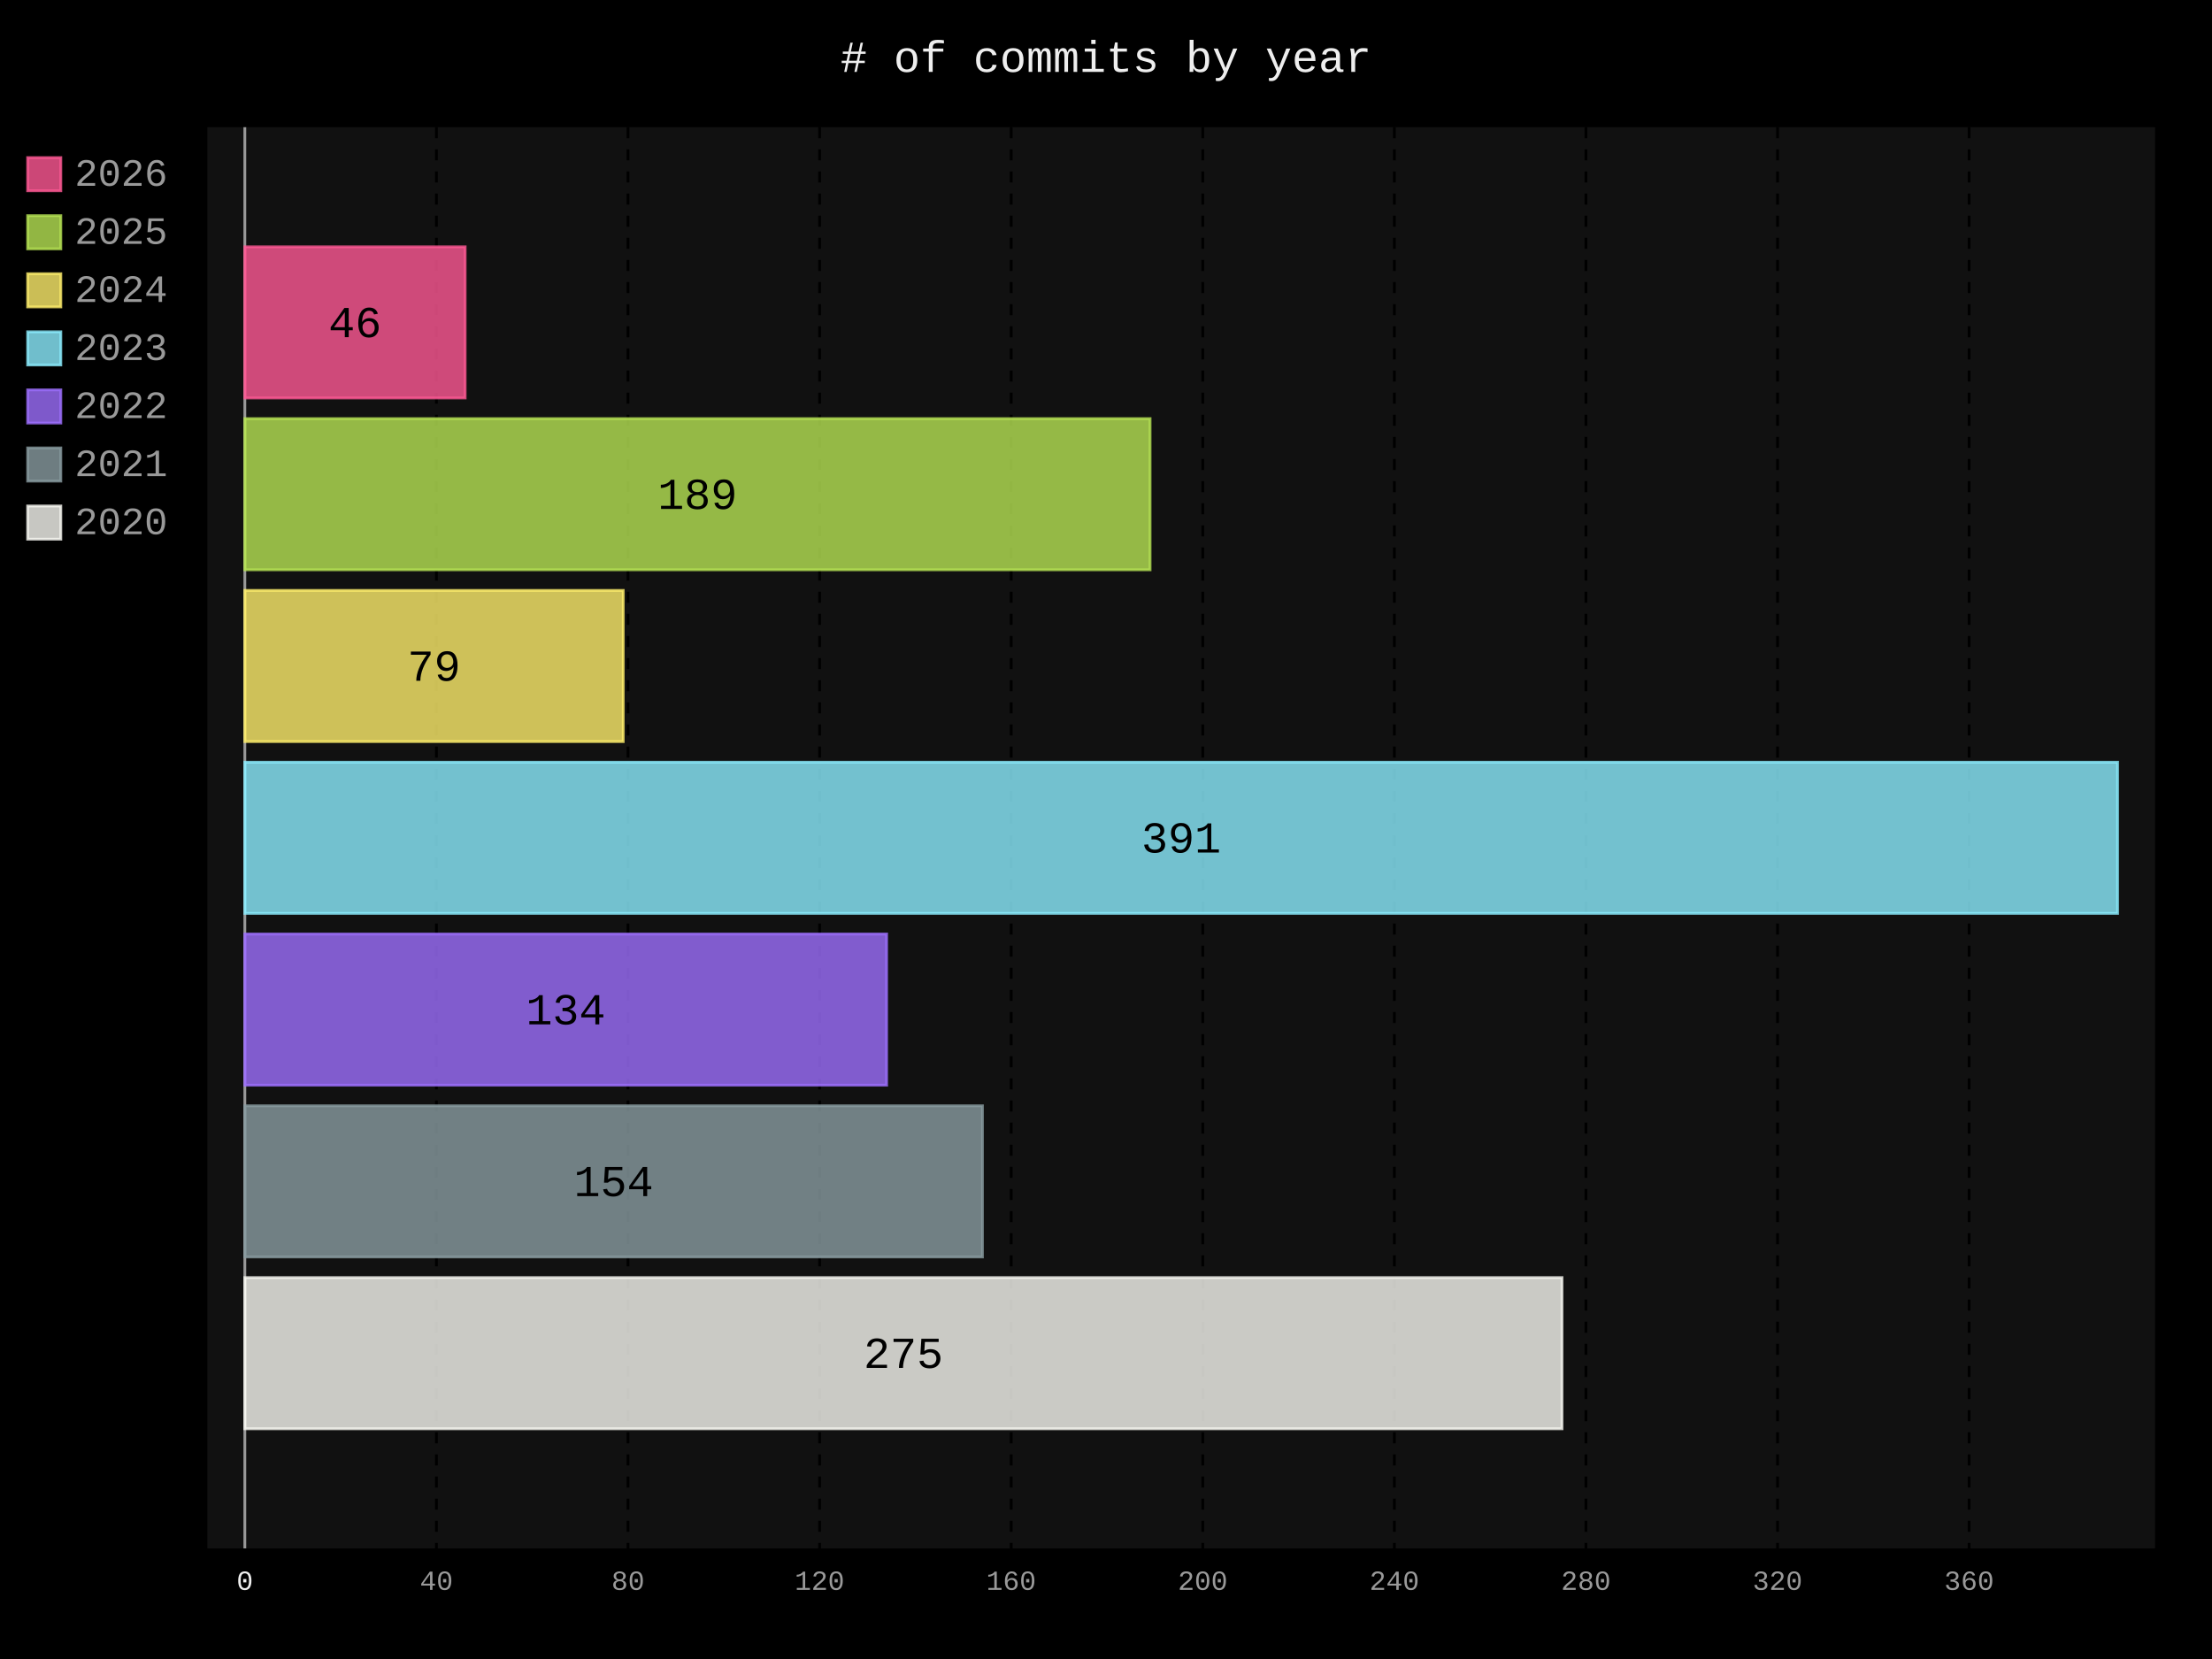
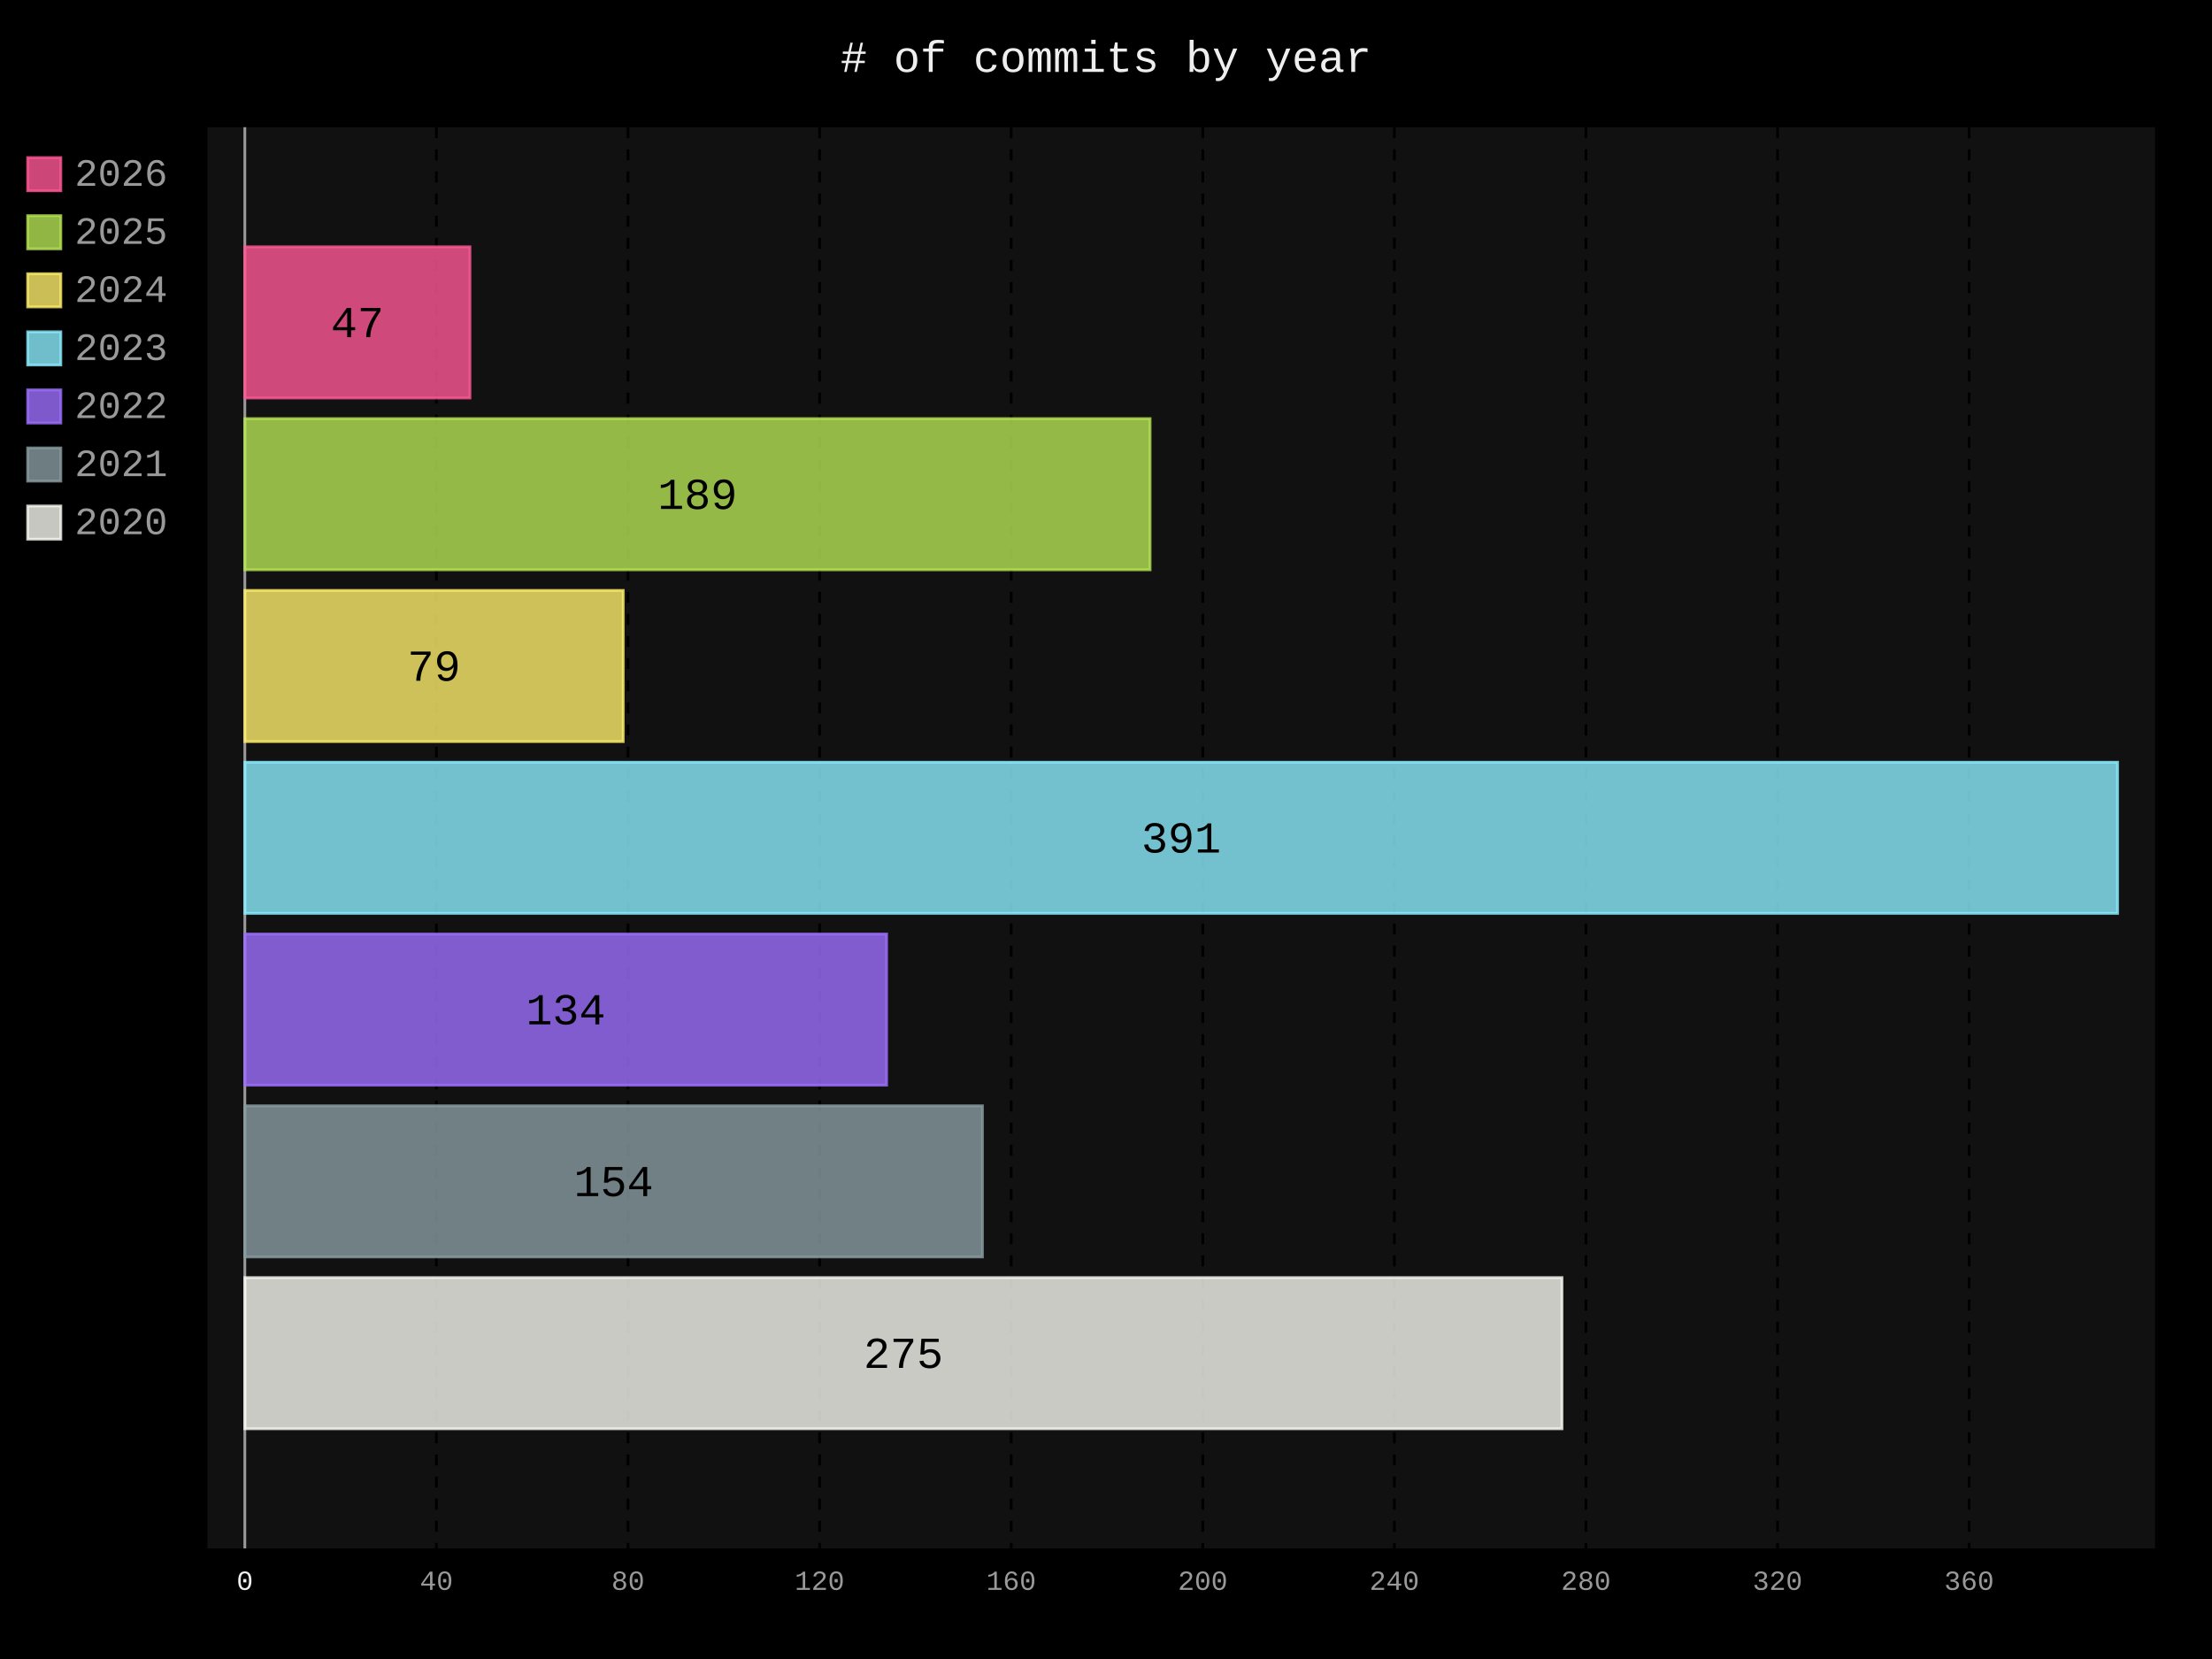
- <svg xmlns="http://www.w3.org/2000/svg" id="chart-76f1b6dd-fd75-4a8f-aaf4-3cf4f8d5f259" class="pygal-chart" viewBox="0 0 800 600">
+ <svg xmlns="http://www.w3.org/2000/svg" id="chart-fe8fc7ea-357c-4b26-b933-2f93927e74d7" class="pygal-chart" viewBox="0 0 800 600">
  <defs>
-     <style type="text/css">#chart-76f1b6dd-fd75-4a8f-aaf4-3cf4f8d5f259{-webkit-user-select:none;-webkit-font-smoothing:antialiased;font-family:Consolas,"Liberation Mono",Menlo,Courier,monospace}#chart-76f1b6dd-fd75-4a8f-aaf4-3cf4f8d5f259 .title{font-family:Consolas,"Liberation Mono",Menlo,Courier,monospace;font-size:16px}#chart-76f1b6dd-fd75-4a8f-aaf4-3cf4f8d5f259 .legends .legend text{font-family:Consolas,"Liberation Mono",Menlo,Courier,monospace;font-size:14px}#chart-76f1b6dd-fd75-4a8f-aaf4-3cf4f8d5f259 .axis text{font-family:Consolas,"Liberation Mono",Menlo,Courier,monospace;font-size:10px}#chart-76f1b6dd-fd75-4a8f-aaf4-3cf4f8d5f259 .axis text.major{font-family:Consolas,"Liberation Mono",Menlo,Courier,monospace;font-size:10px}#chart-76f1b6dd-fd75-4a8f-aaf4-3cf4f8d5f259 .text-overlay text.value{font-family:Consolas,"Liberation Mono",Menlo,Courier,monospace;font-size:16px}#chart-76f1b6dd-fd75-4a8f-aaf4-3cf4f8d5f259 .text-overlay text.label{font-family:Consolas,"Liberation Mono",Menlo,Courier,monospace;font-size:10px}#chart-76f1b6dd-fd75-4a8f-aaf4-3cf4f8d5f259 .tooltip{font-family:Consolas,"Liberation Mono",Menlo,Courier,monospace;font-size:14px}#chart-76f1b6dd-fd75-4a8f-aaf4-3cf4f8d5f259 text.no_data{font-family:Consolas,"Liberation Mono",Menlo,Courier,monospace;font-size:64px}
- #chart-76f1b6dd-fd75-4a8f-aaf4-3cf4f8d5f259{background-color:black}#chart-76f1b6dd-fd75-4a8f-aaf4-3cf4f8d5f259 path,#chart-76f1b6dd-fd75-4a8f-aaf4-3cf4f8d5f259 line,#chart-76f1b6dd-fd75-4a8f-aaf4-3cf4f8d5f259 rect,#chart-76f1b6dd-fd75-4a8f-aaf4-3cf4f8d5f259 circle{-webkit-transition:250ms;-moz-transition:250ms;transition:250ms}#chart-76f1b6dd-fd75-4a8f-aaf4-3cf4f8d5f259 .graph &gt; .background{fill:black}#chart-76f1b6dd-fd75-4a8f-aaf4-3cf4f8d5f259 .plot &gt; .background{fill:#111}#chart-76f1b6dd-fd75-4a8f-aaf4-3cf4f8d5f259 .graph{fill:#999}#chart-76f1b6dd-fd75-4a8f-aaf4-3cf4f8d5f259 text.no_data{fill:#eee}#chart-76f1b6dd-fd75-4a8f-aaf4-3cf4f8d5f259 .title{fill:#eee}#chart-76f1b6dd-fd75-4a8f-aaf4-3cf4f8d5f259 .legends .legend text{fill:#999}#chart-76f1b6dd-fd75-4a8f-aaf4-3cf4f8d5f259 .legends .legend:hover text{fill:#eee}#chart-76f1b6dd-fd75-4a8f-aaf4-3cf4f8d5f259 .axis .line{stroke:#eee}#chart-76f1b6dd-fd75-4a8f-aaf4-3cf4f8d5f259 .axis .guide.line{stroke:#555}#chart-76f1b6dd-fd75-4a8f-aaf4-3cf4f8d5f259 .axis .major.line{stroke:#999}#chart-76f1b6dd-fd75-4a8f-aaf4-3cf4f8d5f259 .axis text.major{fill:#eee}#chart-76f1b6dd-fd75-4a8f-aaf4-3cf4f8d5f259 .axis.y .guides:hover .guide.line,#chart-76f1b6dd-fd75-4a8f-aaf4-3cf4f8d5f259 .line-graph .axis.x .guides:hover .guide.line,#chart-76f1b6dd-fd75-4a8f-aaf4-3cf4f8d5f259 .stackedline-graph .axis.x .guides:hover .guide.line,#chart-76f1b6dd-fd75-4a8f-aaf4-3cf4f8d5f259 .xy-graph .axis.x .guides:hover .guide.line{stroke:#eee}#chart-76f1b6dd-fd75-4a8f-aaf4-3cf4f8d5f259 .axis .guides:hover text{fill:#eee}#chart-76f1b6dd-fd75-4a8f-aaf4-3cf4f8d5f259 .reactive{fill-opacity:.8;stroke-opacity:.8;stroke-width:1}#chart-76f1b6dd-fd75-4a8f-aaf4-3cf4f8d5f259 .ci{stroke:#999}#chart-76f1b6dd-fd75-4a8f-aaf4-3cf4f8d5f259 .reactive.active,#chart-76f1b6dd-fd75-4a8f-aaf4-3cf4f8d5f259 .active .reactive{fill-opacity:.4;stroke-opacity:.9;stroke-width:4}#chart-76f1b6dd-fd75-4a8f-aaf4-3cf4f8d5f259 .ci .reactive.active{stroke-width:1.5}#chart-76f1b6dd-fd75-4a8f-aaf4-3cf4f8d5f259 .series text{fill:#eee}#chart-76f1b6dd-fd75-4a8f-aaf4-3cf4f8d5f259 .tooltip rect{fill:#111;stroke:#eee;-webkit-transition:opacity 250ms;-moz-transition:opacity 250ms;transition:opacity 250ms}#chart-76f1b6dd-fd75-4a8f-aaf4-3cf4f8d5f259 .tooltip .label{fill:#999}#chart-76f1b6dd-fd75-4a8f-aaf4-3cf4f8d5f259 .tooltip .label{fill:#999}#chart-76f1b6dd-fd75-4a8f-aaf4-3cf4f8d5f259 .tooltip .legend{font-size:.8em;fill:#555}#chart-76f1b6dd-fd75-4a8f-aaf4-3cf4f8d5f259 .tooltip .x_label{font-size:.6em;fill:#eee}#chart-76f1b6dd-fd75-4a8f-aaf4-3cf4f8d5f259 .tooltip .xlink{font-size:.5em;text-decoration:underline}#chart-76f1b6dd-fd75-4a8f-aaf4-3cf4f8d5f259 .tooltip .value{font-size:1.5em}#chart-76f1b6dd-fd75-4a8f-aaf4-3cf4f8d5f259 .bound{font-size:.5em}#chart-76f1b6dd-fd75-4a8f-aaf4-3cf4f8d5f259 .max-value{font-size:.75em;fill:#555}#chart-76f1b6dd-fd75-4a8f-aaf4-3cf4f8d5f259 .map-element{fill:#111;stroke:#555 !important}#chart-76f1b6dd-fd75-4a8f-aaf4-3cf4f8d5f259 .map-element .reactive{fill-opacity:inherit;stroke-opacity:inherit}#chart-76f1b6dd-fd75-4a8f-aaf4-3cf4f8d5f259 .color-0,#chart-76f1b6dd-fd75-4a8f-aaf4-3cf4f8d5f259 .color-0 a:visited{stroke:#ff5995;fill:#ff5995}#chart-76f1b6dd-fd75-4a8f-aaf4-3cf4f8d5f259 .color-1,#chart-76f1b6dd-fd75-4a8f-aaf4-3cf4f8d5f259 .color-1 a:visited{stroke:#b6e354;fill:#b6e354}#chart-76f1b6dd-fd75-4a8f-aaf4-3cf4f8d5f259 .color-2,#chart-76f1b6dd-fd75-4a8f-aaf4-3cf4f8d5f259 .color-2 a:visited{stroke:#feed6c;fill:#feed6c}#chart-76f1b6dd-fd75-4a8f-aaf4-3cf4f8d5f259 .color-3,#chart-76f1b6dd-fd75-4a8f-aaf4-3cf4f8d5f259 .color-3 a:visited{stroke:#8cedff;fill:#8cedff}#chart-76f1b6dd-fd75-4a8f-aaf4-3cf4f8d5f259 .color-4,#chart-76f1b6dd-fd75-4a8f-aaf4-3cf4f8d5f259 .color-4 a:visited{stroke:#9e6ffe;fill:#9e6ffe}#chart-76f1b6dd-fd75-4a8f-aaf4-3cf4f8d5f259 .color-5,#chart-76f1b6dd-fd75-4a8f-aaf4-3cf4f8d5f259 .color-5 a:visited{stroke:#899ca1;fill:#899ca1}#chart-76f1b6dd-fd75-4a8f-aaf4-3cf4f8d5f259 .color-6,#chart-76f1b6dd-fd75-4a8f-aaf4-3cf4f8d5f259 .color-6 a:visited{stroke:#f8f8f2;fill:#f8f8f2}#chart-76f1b6dd-fd75-4a8f-aaf4-3cf4f8d5f259 .text-overlay .color-0 text{fill:black}#chart-76f1b6dd-fd75-4a8f-aaf4-3cf4f8d5f259 .text-overlay .color-1 text{fill:black}#chart-76f1b6dd-fd75-4a8f-aaf4-3cf4f8d5f259 .text-overlay .color-2 text{fill:black}#chart-76f1b6dd-fd75-4a8f-aaf4-3cf4f8d5f259 .text-overlay .color-3 text{fill:black}#chart-76f1b6dd-fd75-4a8f-aaf4-3cf4f8d5f259 .text-overlay .color-4 text{fill:black}#chart-76f1b6dd-fd75-4a8f-aaf4-3cf4f8d5f259 .text-overlay .color-5 text{fill:black}#chart-76f1b6dd-fd75-4a8f-aaf4-3cf4f8d5f259 .text-overlay .color-6 text{fill:black}
- #chart-76f1b6dd-fd75-4a8f-aaf4-3cf4f8d5f259 text.no_data{text-anchor:middle}#chart-76f1b6dd-fd75-4a8f-aaf4-3cf4f8d5f259 .guide.line{fill:none}#chart-76f1b6dd-fd75-4a8f-aaf4-3cf4f8d5f259 .centered{text-anchor:middle}#chart-76f1b6dd-fd75-4a8f-aaf4-3cf4f8d5f259 .title{text-anchor:middle}#chart-76f1b6dd-fd75-4a8f-aaf4-3cf4f8d5f259 .legends .legend text{fill-opacity:1}#chart-76f1b6dd-fd75-4a8f-aaf4-3cf4f8d5f259 .axis.x text{text-anchor:middle}#chart-76f1b6dd-fd75-4a8f-aaf4-3cf4f8d5f259 .axis.x:not(.web) text[transform]{text-anchor:start}#chart-76f1b6dd-fd75-4a8f-aaf4-3cf4f8d5f259 .axis.x:not(.web) text[transform].backwards{text-anchor:end}#chart-76f1b6dd-fd75-4a8f-aaf4-3cf4f8d5f259 .axis.y text{text-anchor:end}#chart-76f1b6dd-fd75-4a8f-aaf4-3cf4f8d5f259 .axis.y text[transform].backwards{text-anchor:start}#chart-76f1b6dd-fd75-4a8f-aaf4-3cf4f8d5f259 .axis.y2 text{text-anchor:start}#chart-76f1b6dd-fd75-4a8f-aaf4-3cf4f8d5f259 .axis.y2 text[transform].backwards{text-anchor:end}#chart-76f1b6dd-fd75-4a8f-aaf4-3cf4f8d5f259 .axis .guide.line{stroke-dasharray:4,4;stroke:black}#chart-76f1b6dd-fd75-4a8f-aaf4-3cf4f8d5f259 .axis .major.guide.line{stroke-dasharray:6,6;stroke:black}#chart-76f1b6dd-fd75-4a8f-aaf4-3cf4f8d5f259 .horizontal .axis.y .guide.line,#chart-76f1b6dd-fd75-4a8f-aaf4-3cf4f8d5f259 .horizontal .axis.y2 .guide.line,#chart-76f1b6dd-fd75-4a8f-aaf4-3cf4f8d5f259 .vertical .axis.x .guide.line{opacity:0}#chart-76f1b6dd-fd75-4a8f-aaf4-3cf4f8d5f259 .horizontal .axis.always_show .guide.line,#chart-76f1b6dd-fd75-4a8f-aaf4-3cf4f8d5f259 .vertical .axis.always_show .guide.line{opacity:1 !important}#chart-76f1b6dd-fd75-4a8f-aaf4-3cf4f8d5f259 .axis.y .guides:hover .guide.line,#chart-76f1b6dd-fd75-4a8f-aaf4-3cf4f8d5f259 .axis.y2 .guides:hover .guide.line,#chart-76f1b6dd-fd75-4a8f-aaf4-3cf4f8d5f259 .axis.x .guides:hover .guide.line{opacity:1}#chart-76f1b6dd-fd75-4a8f-aaf4-3cf4f8d5f259 .axis .guides:hover text{opacity:1}#chart-76f1b6dd-fd75-4a8f-aaf4-3cf4f8d5f259 .nofill{fill:none}#chart-76f1b6dd-fd75-4a8f-aaf4-3cf4f8d5f259 .subtle-fill{fill-opacity:.2}#chart-76f1b6dd-fd75-4a8f-aaf4-3cf4f8d5f259 .dot{stroke-width:1px;fill-opacity:1;stroke-opacity:1}#chart-76f1b6dd-fd75-4a8f-aaf4-3cf4f8d5f259 .dot.active{stroke-width:5px}#chart-76f1b6dd-fd75-4a8f-aaf4-3cf4f8d5f259 .dot.negative{fill:transparent}#chart-76f1b6dd-fd75-4a8f-aaf4-3cf4f8d5f259 text,#chart-76f1b6dd-fd75-4a8f-aaf4-3cf4f8d5f259 tspan{stroke:none !important}#chart-76f1b6dd-fd75-4a8f-aaf4-3cf4f8d5f259 .series text.active{opacity:1}#chart-76f1b6dd-fd75-4a8f-aaf4-3cf4f8d5f259 .tooltip rect{fill-opacity:.95;stroke-width:.5}#chart-76f1b6dd-fd75-4a8f-aaf4-3cf4f8d5f259 .tooltip text{fill-opacity:1}#chart-76f1b6dd-fd75-4a8f-aaf4-3cf4f8d5f259 .showable{visibility:hidden}#chart-76f1b6dd-fd75-4a8f-aaf4-3cf4f8d5f259 .showable.shown{visibility:visible}#chart-76f1b6dd-fd75-4a8f-aaf4-3cf4f8d5f259 .gauge-background{fill:rgba(229,229,229,1);stroke:none}#chart-76f1b6dd-fd75-4a8f-aaf4-3cf4f8d5f259 .bg-lines{stroke:black;stroke-width:2px}</style>
+     <style type="text/css">#chart-fe8fc7ea-357c-4b26-b933-2f93927e74d7{-webkit-user-select:none;-webkit-font-smoothing:antialiased;font-family:Consolas,"Liberation Mono",Menlo,Courier,monospace}#chart-fe8fc7ea-357c-4b26-b933-2f93927e74d7 .title{font-family:Consolas,"Liberation Mono",Menlo,Courier,monospace;font-size:16px}#chart-fe8fc7ea-357c-4b26-b933-2f93927e74d7 .legends .legend text{font-family:Consolas,"Liberation Mono",Menlo,Courier,monospace;font-size:14px}#chart-fe8fc7ea-357c-4b26-b933-2f93927e74d7 .axis text{font-family:Consolas,"Liberation Mono",Menlo,Courier,monospace;font-size:10px}#chart-fe8fc7ea-357c-4b26-b933-2f93927e74d7 .axis text.major{font-family:Consolas,"Liberation Mono",Menlo,Courier,monospace;font-size:10px}#chart-fe8fc7ea-357c-4b26-b933-2f93927e74d7 .text-overlay text.value{font-family:Consolas,"Liberation Mono",Menlo,Courier,monospace;font-size:16px}#chart-fe8fc7ea-357c-4b26-b933-2f93927e74d7 .text-overlay text.label{font-family:Consolas,"Liberation Mono",Menlo,Courier,monospace;font-size:10px}#chart-fe8fc7ea-357c-4b26-b933-2f93927e74d7 .tooltip{font-family:Consolas,"Liberation Mono",Menlo,Courier,monospace;font-size:14px}#chart-fe8fc7ea-357c-4b26-b933-2f93927e74d7 text.no_data{font-family:Consolas,"Liberation Mono",Menlo,Courier,monospace;font-size:64px}
+ #chart-fe8fc7ea-357c-4b26-b933-2f93927e74d7{background-color:black}#chart-fe8fc7ea-357c-4b26-b933-2f93927e74d7 path,#chart-fe8fc7ea-357c-4b26-b933-2f93927e74d7 line,#chart-fe8fc7ea-357c-4b26-b933-2f93927e74d7 rect,#chart-fe8fc7ea-357c-4b26-b933-2f93927e74d7 circle{-webkit-transition:250ms;-moz-transition:250ms;transition:250ms}#chart-fe8fc7ea-357c-4b26-b933-2f93927e74d7 .graph &gt; .background{fill:black}#chart-fe8fc7ea-357c-4b26-b933-2f93927e74d7 .plot &gt; .background{fill:#111}#chart-fe8fc7ea-357c-4b26-b933-2f93927e74d7 .graph{fill:#999}#chart-fe8fc7ea-357c-4b26-b933-2f93927e74d7 text.no_data{fill:#eee}#chart-fe8fc7ea-357c-4b26-b933-2f93927e74d7 .title{fill:#eee}#chart-fe8fc7ea-357c-4b26-b933-2f93927e74d7 .legends .legend text{fill:#999}#chart-fe8fc7ea-357c-4b26-b933-2f93927e74d7 .legends .legend:hover text{fill:#eee}#chart-fe8fc7ea-357c-4b26-b933-2f93927e74d7 .axis .line{stroke:#eee}#chart-fe8fc7ea-357c-4b26-b933-2f93927e74d7 .axis .guide.line{stroke:#555}#chart-fe8fc7ea-357c-4b26-b933-2f93927e74d7 .axis .major.line{stroke:#999}#chart-fe8fc7ea-357c-4b26-b933-2f93927e74d7 .axis text.major{fill:#eee}#chart-fe8fc7ea-357c-4b26-b933-2f93927e74d7 .axis.y .guides:hover .guide.line,#chart-fe8fc7ea-357c-4b26-b933-2f93927e74d7 .line-graph .axis.x .guides:hover .guide.line,#chart-fe8fc7ea-357c-4b26-b933-2f93927e74d7 .stackedline-graph .axis.x .guides:hover .guide.line,#chart-fe8fc7ea-357c-4b26-b933-2f93927e74d7 .xy-graph .axis.x .guides:hover .guide.line{stroke:#eee}#chart-fe8fc7ea-357c-4b26-b933-2f93927e74d7 .axis .guides:hover text{fill:#eee}#chart-fe8fc7ea-357c-4b26-b933-2f93927e74d7 .reactive{fill-opacity:.8;stroke-opacity:.8;stroke-width:1}#chart-fe8fc7ea-357c-4b26-b933-2f93927e74d7 .ci{stroke:#999}#chart-fe8fc7ea-357c-4b26-b933-2f93927e74d7 .reactive.active,#chart-fe8fc7ea-357c-4b26-b933-2f93927e74d7 .active .reactive{fill-opacity:.4;stroke-opacity:.9;stroke-width:4}#chart-fe8fc7ea-357c-4b26-b933-2f93927e74d7 .ci .reactive.active{stroke-width:1.5}#chart-fe8fc7ea-357c-4b26-b933-2f93927e74d7 .series text{fill:#eee}#chart-fe8fc7ea-357c-4b26-b933-2f93927e74d7 .tooltip rect{fill:#111;stroke:#eee;-webkit-transition:opacity 250ms;-moz-transition:opacity 250ms;transition:opacity 250ms}#chart-fe8fc7ea-357c-4b26-b933-2f93927e74d7 .tooltip .label{fill:#999}#chart-fe8fc7ea-357c-4b26-b933-2f93927e74d7 .tooltip .label{fill:#999}#chart-fe8fc7ea-357c-4b26-b933-2f93927e74d7 .tooltip .legend{font-size:.8em;fill:#555}#chart-fe8fc7ea-357c-4b26-b933-2f93927e74d7 .tooltip .x_label{font-size:.6em;fill:#eee}#chart-fe8fc7ea-357c-4b26-b933-2f93927e74d7 .tooltip .xlink{font-size:.5em;text-decoration:underline}#chart-fe8fc7ea-357c-4b26-b933-2f93927e74d7 .tooltip .value{font-size:1.5em}#chart-fe8fc7ea-357c-4b26-b933-2f93927e74d7 .bound{font-size:.5em}#chart-fe8fc7ea-357c-4b26-b933-2f93927e74d7 .max-value{font-size:.75em;fill:#555}#chart-fe8fc7ea-357c-4b26-b933-2f93927e74d7 .map-element{fill:#111;stroke:#555 !important}#chart-fe8fc7ea-357c-4b26-b933-2f93927e74d7 .map-element .reactive{fill-opacity:inherit;stroke-opacity:inherit}#chart-fe8fc7ea-357c-4b26-b933-2f93927e74d7 .color-0,#chart-fe8fc7ea-357c-4b26-b933-2f93927e74d7 .color-0 a:visited{stroke:#ff5995;fill:#ff5995}#chart-fe8fc7ea-357c-4b26-b933-2f93927e74d7 .color-1,#chart-fe8fc7ea-357c-4b26-b933-2f93927e74d7 .color-1 a:visited{stroke:#b6e354;fill:#b6e354}#chart-fe8fc7ea-357c-4b26-b933-2f93927e74d7 .color-2,#chart-fe8fc7ea-357c-4b26-b933-2f93927e74d7 .color-2 a:visited{stroke:#feed6c;fill:#feed6c}#chart-fe8fc7ea-357c-4b26-b933-2f93927e74d7 .color-3,#chart-fe8fc7ea-357c-4b26-b933-2f93927e74d7 .color-3 a:visited{stroke:#8cedff;fill:#8cedff}#chart-fe8fc7ea-357c-4b26-b933-2f93927e74d7 .color-4,#chart-fe8fc7ea-357c-4b26-b933-2f93927e74d7 .color-4 a:visited{stroke:#9e6ffe;fill:#9e6ffe}#chart-fe8fc7ea-357c-4b26-b933-2f93927e74d7 .color-5,#chart-fe8fc7ea-357c-4b26-b933-2f93927e74d7 .color-5 a:visited{stroke:#899ca1;fill:#899ca1}#chart-fe8fc7ea-357c-4b26-b933-2f93927e74d7 .color-6,#chart-fe8fc7ea-357c-4b26-b933-2f93927e74d7 .color-6 a:visited{stroke:#f8f8f2;fill:#f8f8f2}#chart-fe8fc7ea-357c-4b26-b933-2f93927e74d7 .text-overlay .color-0 text{fill:black}#chart-fe8fc7ea-357c-4b26-b933-2f93927e74d7 .text-overlay .color-1 text{fill:black}#chart-fe8fc7ea-357c-4b26-b933-2f93927e74d7 .text-overlay .color-2 text{fill:black}#chart-fe8fc7ea-357c-4b26-b933-2f93927e74d7 .text-overlay .color-3 text{fill:black}#chart-fe8fc7ea-357c-4b26-b933-2f93927e74d7 .text-overlay .color-4 text{fill:black}#chart-fe8fc7ea-357c-4b26-b933-2f93927e74d7 .text-overlay .color-5 text{fill:black}#chart-fe8fc7ea-357c-4b26-b933-2f93927e74d7 .text-overlay .color-6 text{fill:black}
+ #chart-fe8fc7ea-357c-4b26-b933-2f93927e74d7 text.no_data{text-anchor:middle}#chart-fe8fc7ea-357c-4b26-b933-2f93927e74d7 .guide.line{fill:none}#chart-fe8fc7ea-357c-4b26-b933-2f93927e74d7 .centered{text-anchor:middle}#chart-fe8fc7ea-357c-4b26-b933-2f93927e74d7 .title{text-anchor:middle}#chart-fe8fc7ea-357c-4b26-b933-2f93927e74d7 .legends .legend text{fill-opacity:1}#chart-fe8fc7ea-357c-4b26-b933-2f93927e74d7 .axis.x text{text-anchor:middle}#chart-fe8fc7ea-357c-4b26-b933-2f93927e74d7 .axis.x:not(.web) text[transform]{text-anchor:start}#chart-fe8fc7ea-357c-4b26-b933-2f93927e74d7 .axis.x:not(.web) text[transform].backwards{text-anchor:end}#chart-fe8fc7ea-357c-4b26-b933-2f93927e74d7 .axis.y text{text-anchor:end}#chart-fe8fc7ea-357c-4b26-b933-2f93927e74d7 .axis.y text[transform].backwards{text-anchor:start}#chart-fe8fc7ea-357c-4b26-b933-2f93927e74d7 .axis.y2 text{text-anchor:start}#chart-fe8fc7ea-357c-4b26-b933-2f93927e74d7 .axis.y2 text[transform].backwards{text-anchor:end}#chart-fe8fc7ea-357c-4b26-b933-2f93927e74d7 .axis .guide.line{stroke-dasharray:4,4;stroke:black}#chart-fe8fc7ea-357c-4b26-b933-2f93927e74d7 .axis .major.guide.line{stroke-dasharray:6,6;stroke:black}#chart-fe8fc7ea-357c-4b26-b933-2f93927e74d7 .horizontal .axis.y .guide.line,#chart-fe8fc7ea-357c-4b26-b933-2f93927e74d7 .horizontal .axis.y2 .guide.line,#chart-fe8fc7ea-357c-4b26-b933-2f93927e74d7 .vertical .axis.x .guide.line{opacity:0}#chart-fe8fc7ea-357c-4b26-b933-2f93927e74d7 .horizontal .axis.always_show .guide.line,#chart-fe8fc7ea-357c-4b26-b933-2f93927e74d7 .vertical .axis.always_show .guide.line{opacity:1 !important}#chart-fe8fc7ea-357c-4b26-b933-2f93927e74d7 .axis.y .guides:hover .guide.line,#chart-fe8fc7ea-357c-4b26-b933-2f93927e74d7 .axis.y2 .guides:hover .guide.line,#chart-fe8fc7ea-357c-4b26-b933-2f93927e74d7 .axis.x .guides:hover .guide.line{opacity:1}#chart-fe8fc7ea-357c-4b26-b933-2f93927e74d7 .axis .guides:hover text{opacity:1}#chart-fe8fc7ea-357c-4b26-b933-2f93927e74d7 .nofill{fill:none}#chart-fe8fc7ea-357c-4b26-b933-2f93927e74d7 .subtle-fill{fill-opacity:.2}#chart-fe8fc7ea-357c-4b26-b933-2f93927e74d7 .dot{stroke-width:1px;fill-opacity:1;stroke-opacity:1}#chart-fe8fc7ea-357c-4b26-b933-2f93927e74d7 .dot.active{stroke-width:5px}#chart-fe8fc7ea-357c-4b26-b933-2f93927e74d7 .dot.negative{fill:transparent}#chart-fe8fc7ea-357c-4b26-b933-2f93927e74d7 text,#chart-fe8fc7ea-357c-4b26-b933-2f93927e74d7 tspan{stroke:none !important}#chart-fe8fc7ea-357c-4b26-b933-2f93927e74d7 .series text.active{opacity:1}#chart-fe8fc7ea-357c-4b26-b933-2f93927e74d7 .tooltip rect{fill-opacity:.95;stroke-width:.5}#chart-fe8fc7ea-357c-4b26-b933-2f93927e74d7 .tooltip text{fill-opacity:1}#chart-fe8fc7ea-357c-4b26-b933-2f93927e74d7 .showable{visibility:hidden}#chart-fe8fc7ea-357c-4b26-b933-2f93927e74d7 .showable.shown{visibility:visible}#chart-fe8fc7ea-357c-4b26-b933-2f93927e74d7 .gauge-background{fill:rgba(229,229,229,1);stroke:none}#chart-fe8fc7ea-357c-4b26-b933-2f93927e74d7 .bg-lines{stroke:black;stroke-width:2px}</style>
  </defs>
  <g class="graph horizontalbar-graph horizontal">
    <rect x="0" y="0" width="800" height="600" class="background" />
    <g transform="translate(75, 46)" class="plot">
      <rect x="0" y="0" width="704.4" height="514" class="background" />
      <g class="axis x always_show">
        <g class="guides">
          <path d="M13.546 0 v514" class="axis major line" />
          <text x="13.546" y="529.0" class="major">0</text>
        </g>
        <g class="guides">
          <path d="M82.836 0 v514" class="guide line" />
          <text x="82.836" y="529.0" class="">40</text>
        </g>
        <g class="guides">
          <path d="M152.126 0 v514" class="guide line" />
          <text x="152.126" y="529.0" class="">80</text>
        </g>
        <g class="guides">
          <path d="M221.416 0 v514" class="guide line" />
          <text x="221.416" y="529.0" class="">120</text>
        </g>
        <g class="guides">
          <path d="M290.705 0 v514" class="guide line" />
          <text x="290.705" y="529.0" class="">160</text>
        </g>
        <g class="guides">
          <path d="M359.995 0 v514" class="guide line" />
          <text x="359.995" y="529.0" class="">200</text>
        </g>
        <g class="guides">
          <path d="M429.285 0 v514" class="guide line" />
          <text x="429.285" y="529.0" class="">240</text>
        </g>
        <g class="guides">
          <path d="M498.575 0 v514" class="guide line" />
          <text x="498.575" y="529.0" class="">280</text>
        </g>
        <g class="guides">
          <path d="M567.864 0 v514" class="guide line" />
          <text x="567.864" y="529.0" class="">320</text>
        </g>
        <g class="guides">
          <path d="M637.154 0 v514" class="guide line" />
          <text x="637.154" y="529.0" class="">360</text>
        </g>
      </g>
      <g class="series serie-6 color-6">
        <g class="bars">
          <g class="bar">
            <rect x="13.546" y="416.058" rx="0" ry="0" width="476.367" height="54.676" class="rect reactive tooltip-trigger" />
          </g>
        </g>
      </g>
      <g class="series serie-5 color-5">
        <g class="bars">
          <g class="bar">
            <rect x="13.546" y="353.926" rx="0" ry="0" width="266.766" height="54.676" class="rect reactive tooltip-trigger" />
          </g>
        </g>
      </g>
      <g class="series serie-4 color-4">
        <g class="bars">
          <g class="bar">
            <rect x="13.546" y="291.794" rx="0" ry="0" width="232.121" height="54.676" class="rect reactive tooltip-trigger" />
          </g>
        </g>
      </g>
      <g class="series serie-3 color-3">
        <g class="bars">
          <g class="bar">
            <rect x="13.546" y="229.662" rx="0" ry="0" width="677.308" height="54.676" class="rect reactive tooltip-trigger" />
          </g>
        </g>
      </g>
      <g class="series serie-2 color-2">
        <g class="bars">
          <g class="bar">
            <rect x="13.546" y="167.53" rx="0" ry="0" width="136.847" height="54.676" class="rect reactive tooltip-trigger" />
          </g>
        </g>
      </g>
      <g class="series serie-1 color-1">
        <g class="bars">
          <g class="bar">
            <rect x="13.546" y="105.398" rx="0" ry="0" width="327.394" height="54.676" class="rect reactive tooltip-trigger" />
          </g>
        </g>
      </g>
      <g class="series serie-0 color-0">
        <g class="bars">
          <g class="bar">
-             <rect x="13.546" y="43.266" rx="0" ry="0" width="79.683" height="54.676" class="rect reactive tooltip-trigger" />
+             <rect x="13.546" y="43.266" rx="0" ry="0" width="81.416" height="54.676" class="rect reactive tooltip-trigger" />
          </g>
        </g>
      </g>
    </g>
    <g class="titles">
      <text x="400.0" y="26" class="title plot_title"># of commits by year</text>
    </g>
    <g transform="translate(75, 46)" class="plot overlay">
      <g class="series serie-6 color-6" />
      <g class="series serie-5 color-5" />
      <g class="series serie-4 color-4" />
      <g class="series serie-3 color-3" />
      <g class="series serie-2 color-2" />
      <g class="series serie-1 color-1" />
      <g class="series serie-0 color-0" />
    </g>
    <g transform="translate(75, 46)" class="plot text-overlay">
      <g class="series serie-6 color-6">
        <text text-anchor="middle" x="251.73" y="448.729" class="value">275</text>
      </g>
      <g class="series serie-5 color-5">
        <text text-anchor="middle" x="146.929" y="386.597" class="value">154</text>
      </g>
      <g class="series serie-4 color-4">
        <text text-anchor="middle" x="129.607" y="324.465" class="value">134</text>
      </g>
      <g class="series serie-3 color-3">
        <text text-anchor="middle" x="352.2" y="262.333" class="value">391</text>
      </g>
      <g class="series serie-2 color-2">
        <text text-anchor="middle" x="81.97" y="200.201" class="value">79</text>
      </g>
      <g class="series serie-1 color-1">
        <text text-anchor="middle" x="177.243" y="138.07" class="value">189</text>
      </g>
      <g class="series serie-0 color-0">
-         <text text-anchor="middle" x="53.388" y="75.938" class="value">46</text>
+         <text text-anchor="middle" x="54.254" y="75.938" class="value">47</text>
      </g>
    </g>
    <g transform="translate(75, 46)" class="plot tooltip-overlay">
      <g transform="translate(0 0)" style="opacity: 0" class="tooltip">
        <rect rx="0" ry="0" width="0" height="0" class="tooltip-box" />
        <g class="text" />
      </g>
    </g>
    <g transform="translate(10, 56)" class="legends">
      <g id="activate-serie-0" class="legend reactive activate-serie">
        <rect x="0.0" y="1.0" width="12" height="12" class="color-0 reactive" />
        <text x="17.0" y="11.2">2026</text>
      </g>
      <g id="activate-serie-1" class="legend reactive activate-serie">
        <rect x="0.0" y="22.0" width="12" height="12" class="color-1 reactive" />
        <text x="17.0" y="32.2">2025</text>
      </g>
      <g id="activate-serie-2" class="legend reactive activate-serie">
        <rect x="0.0" y="43.0" width="12" height="12" class="color-2 reactive" />
        <text x="17.0" y="53.2">2024</text>
      </g>
      <g id="activate-serie-3" class="legend reactive activate-serie">
        <rect x="0.0" y="64.0" width="12" height="12" class="color-3 reactive" />
        <text x="17.0" y="74.2">2023</text>
      </g>
      <g id="activate-serie-4" class="legend reactive activate-serie">
        <rect x="0.0" y="85.0" width="12" height="12" class="color-4 reactive" />
        <text x="17.0" y="95.2">2022</text>
      </g>
      <g id="activate-serie-5" class="legend reactive activate-serie">
        <rect x="0.0" y="106.0" width="12" height="12" class="color-5 reactive" />
        <text x="17.0" y="116.2">2021</text>
      </g>
      <g id="activate-serie-6" class="legend reactive activate-serie">
        <rect x="0.0" y="127.0" width="12" height="12" class="color-6 reactive" />
        <text x="17.0" y="137.2">2020</text>
      </g>
    </g>
    <g transform="translate(790, 56)" class="legends" />
  </g>
</svg>
